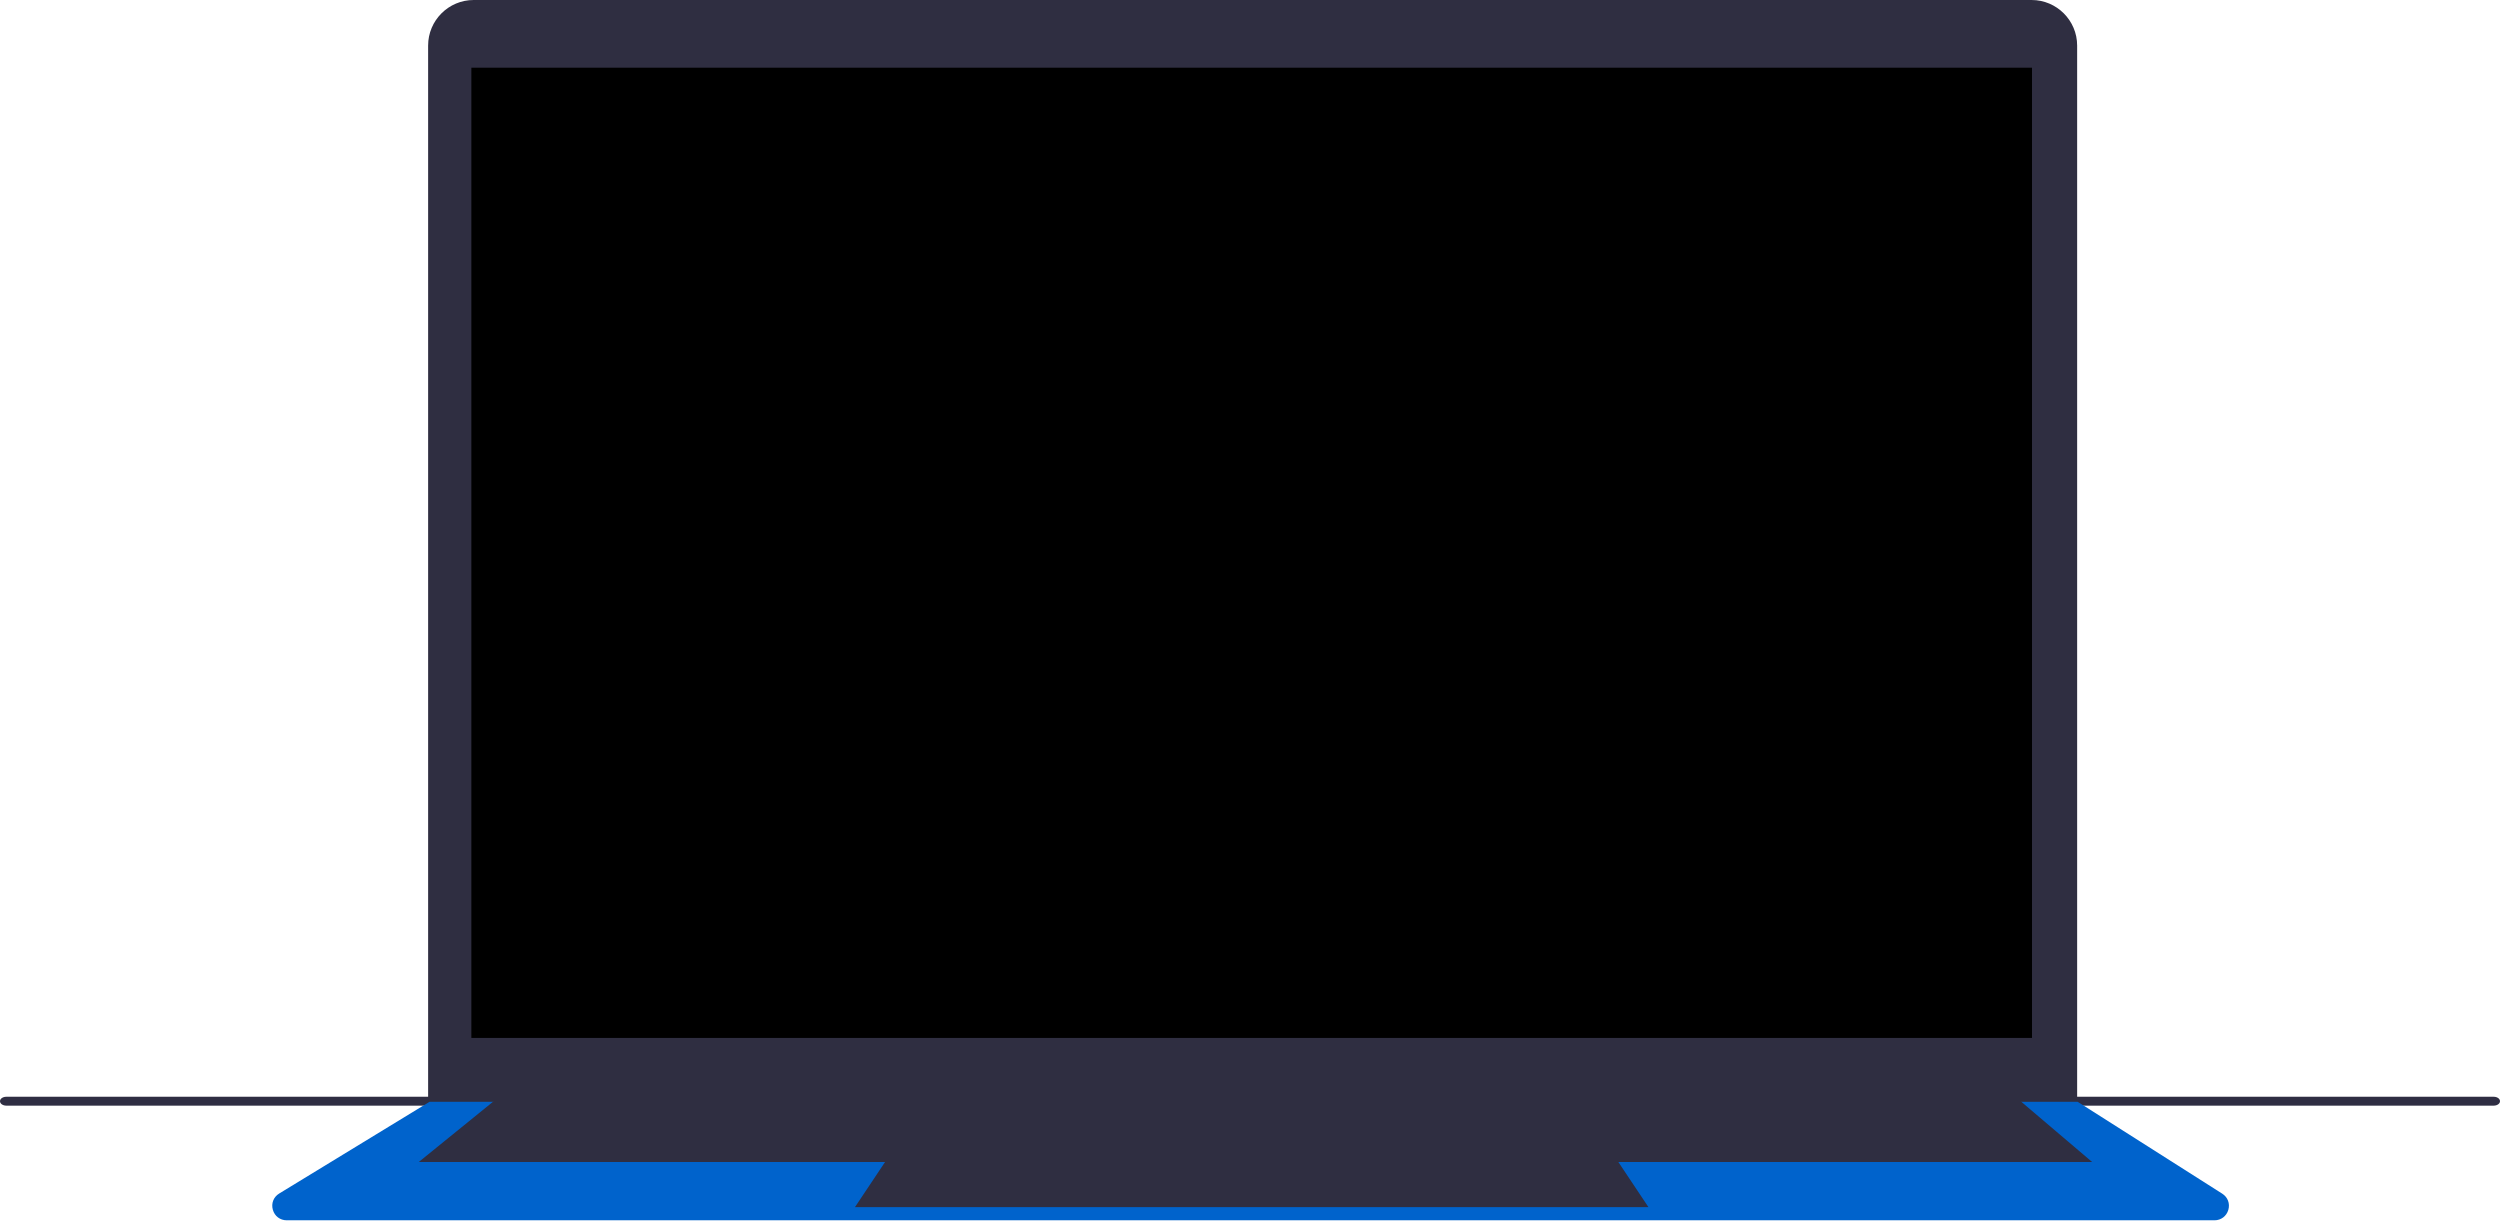
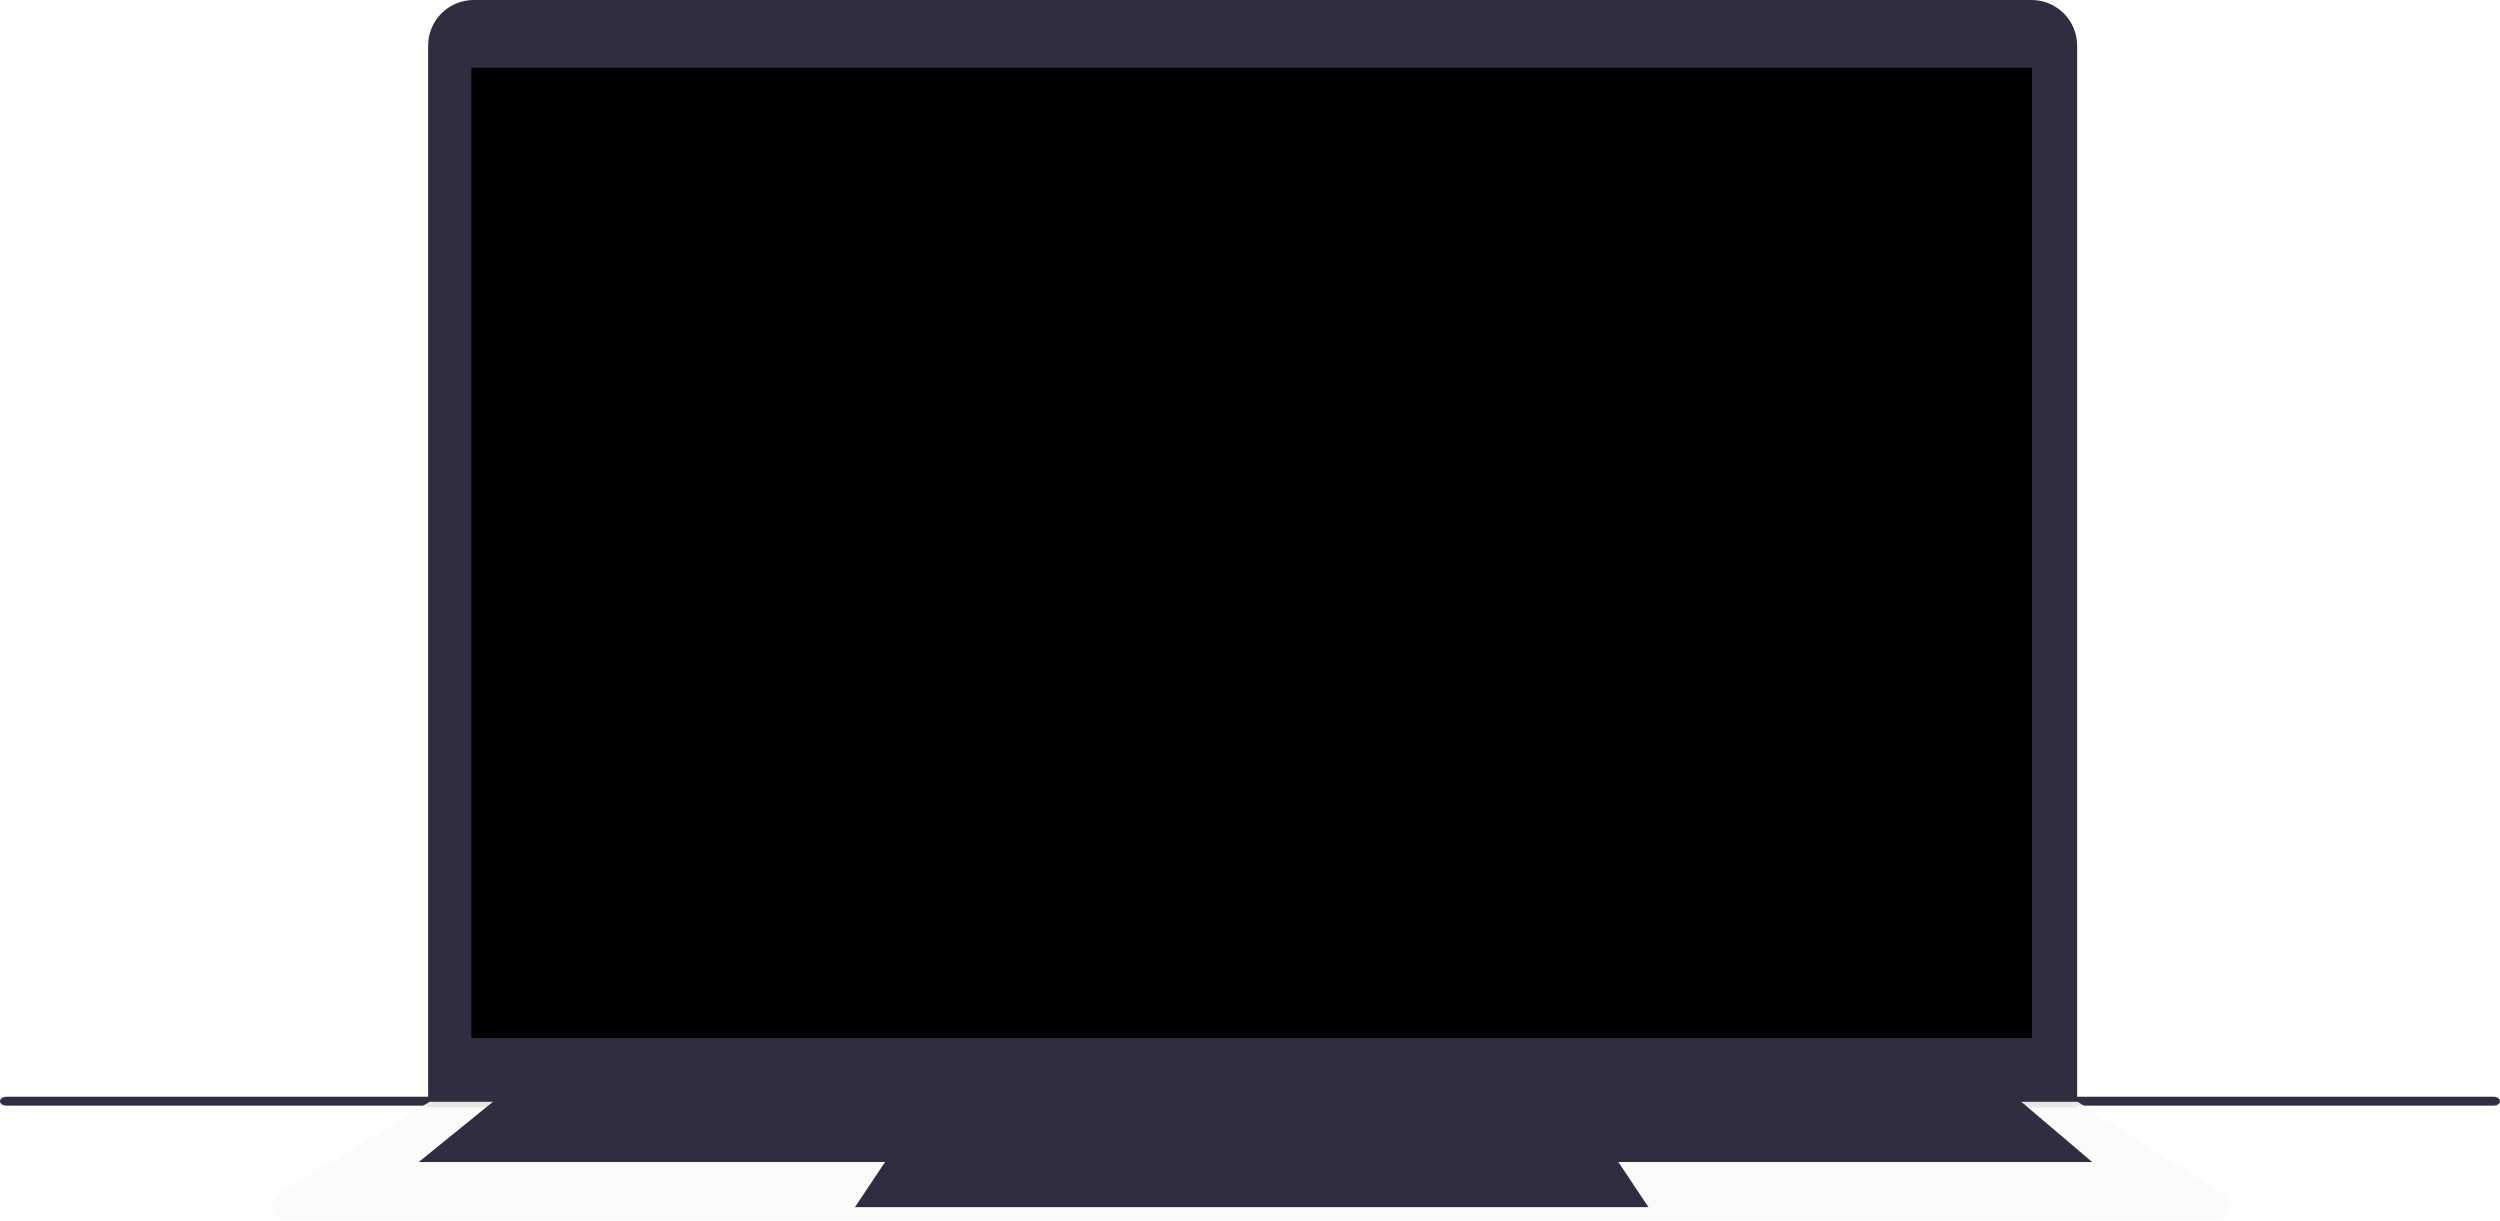
<svg xmlns="http://www.w3.org/2000/svg" width="949.85" height="463.64" viewBox="0 0 949.85 463.64">
  <path d="m0,418.39c0,.94,1.07,1.69,2.41,1.69h945.03c1.33,0,2.41-.75,2.41-1.69s-1.07-1.69-2.41-1.69H2.41c-1.33,0-2.41.75-2.41,1.69Z" fill="#2f2e43" stroke-width="0" />
  <path d="m789.19,420.78H162.66V17.31c0-9.54,7.76-17.31,17.31-17.31h591.91c9.54,0,17.31,7.76,17.31,17.31v403.47Z" fill="#2f2e41" stroke-width="0" />
-   <path d="m841.34,463.64H108.95c-2.53,0-4.6-1.57-5.29-4.01-.68-2.43.27-4.86,2.43-6.17l57.09-34.83h626.22l.18.11,54.72,34.77c2.11,1.34,3.03,3.76,2.33,6.17-.7,2.4-2.77,3.96-5.27,3.96Z" fill="#0063cc" stroke-width="0" />
+   <path d="m841.34,463.64H108.95c-2.53,0-4.6-1.57-5.29-4.01-.68-2.43.27-4.86,2.43-6.17l57.09-34.83h626.22l.18.11,54.72,34.77c2.11,1.34,3.03,3.76,2.33,6.17-.7,2.4-2.77,3.96-5.27,3.96Z" fill="#fafafae6" stroke-width="0" />
  <rect x="179.09" y="25.72" width="592.95" height="368.63" fill="#fffff" stroke-width="0" />
  <polygon points="794.9 441.5 159.09 441.5 190.52 416 764.9 416 794.9 441.5" fill="#2f2e41" stroke-width="0" />
  <polygon points="626.31 458.64 324.83 458.64 336.26 441.5 614.88 441.5 626.31 458.64" fill="#2f2e41" stroke-width="0" />
</svg>
